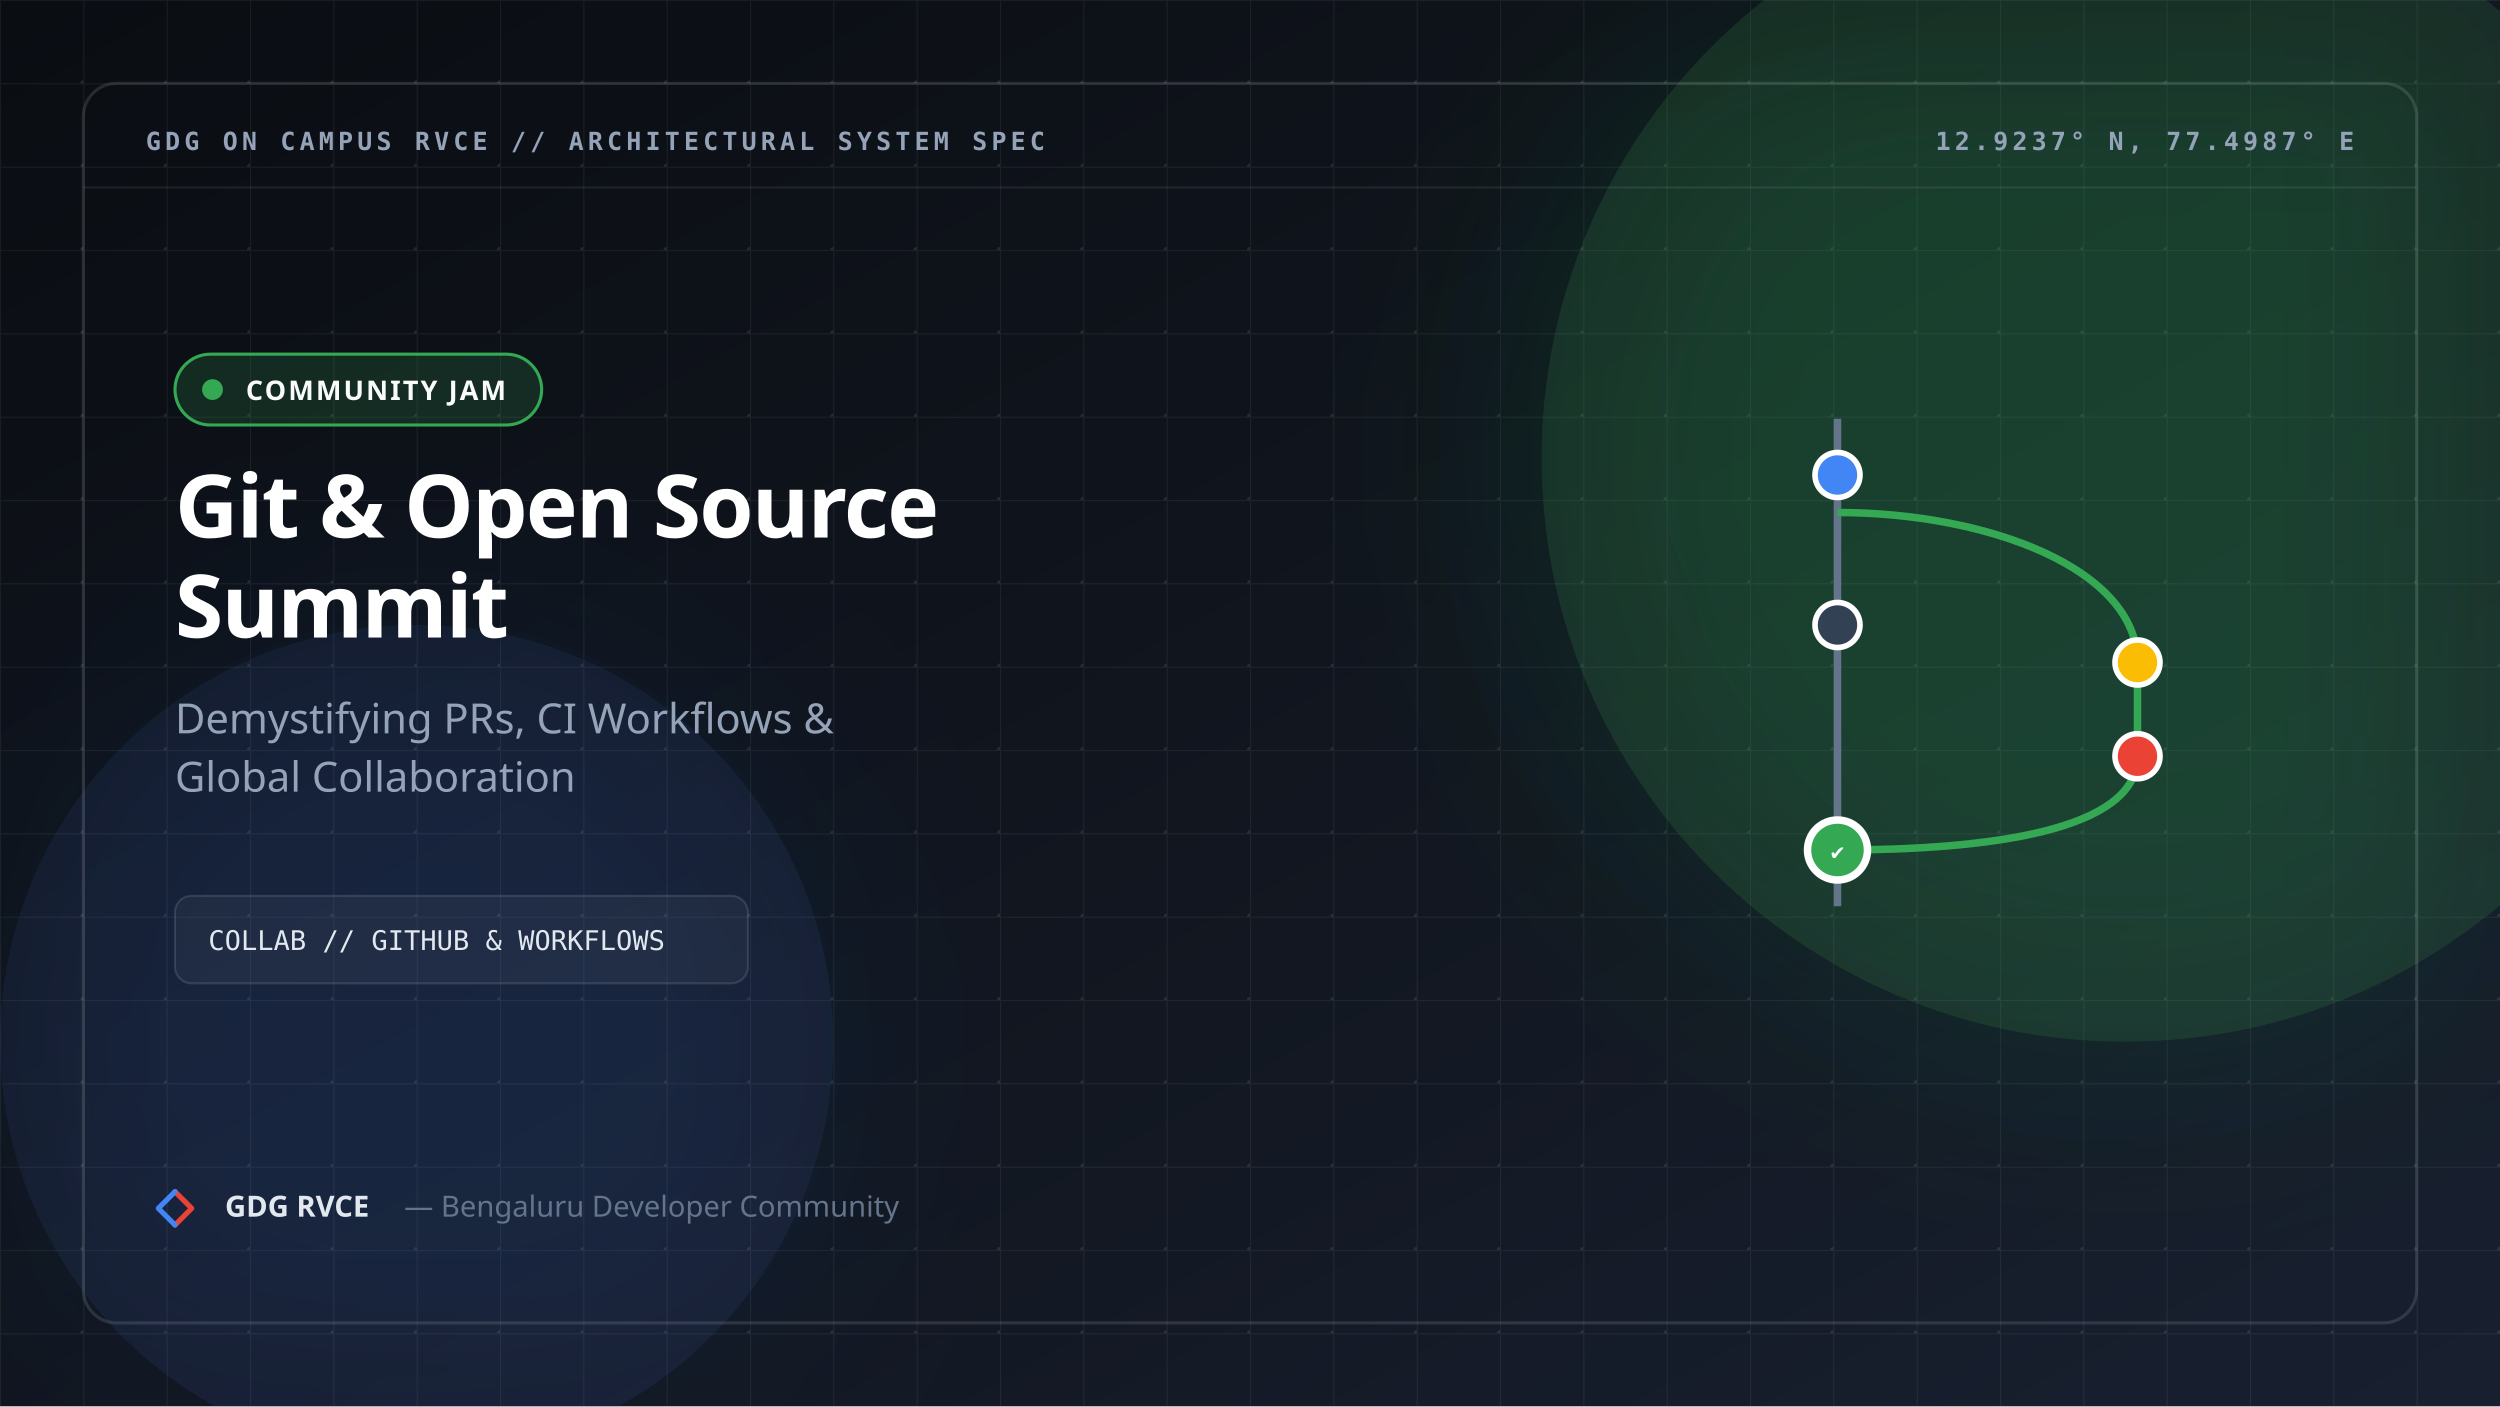
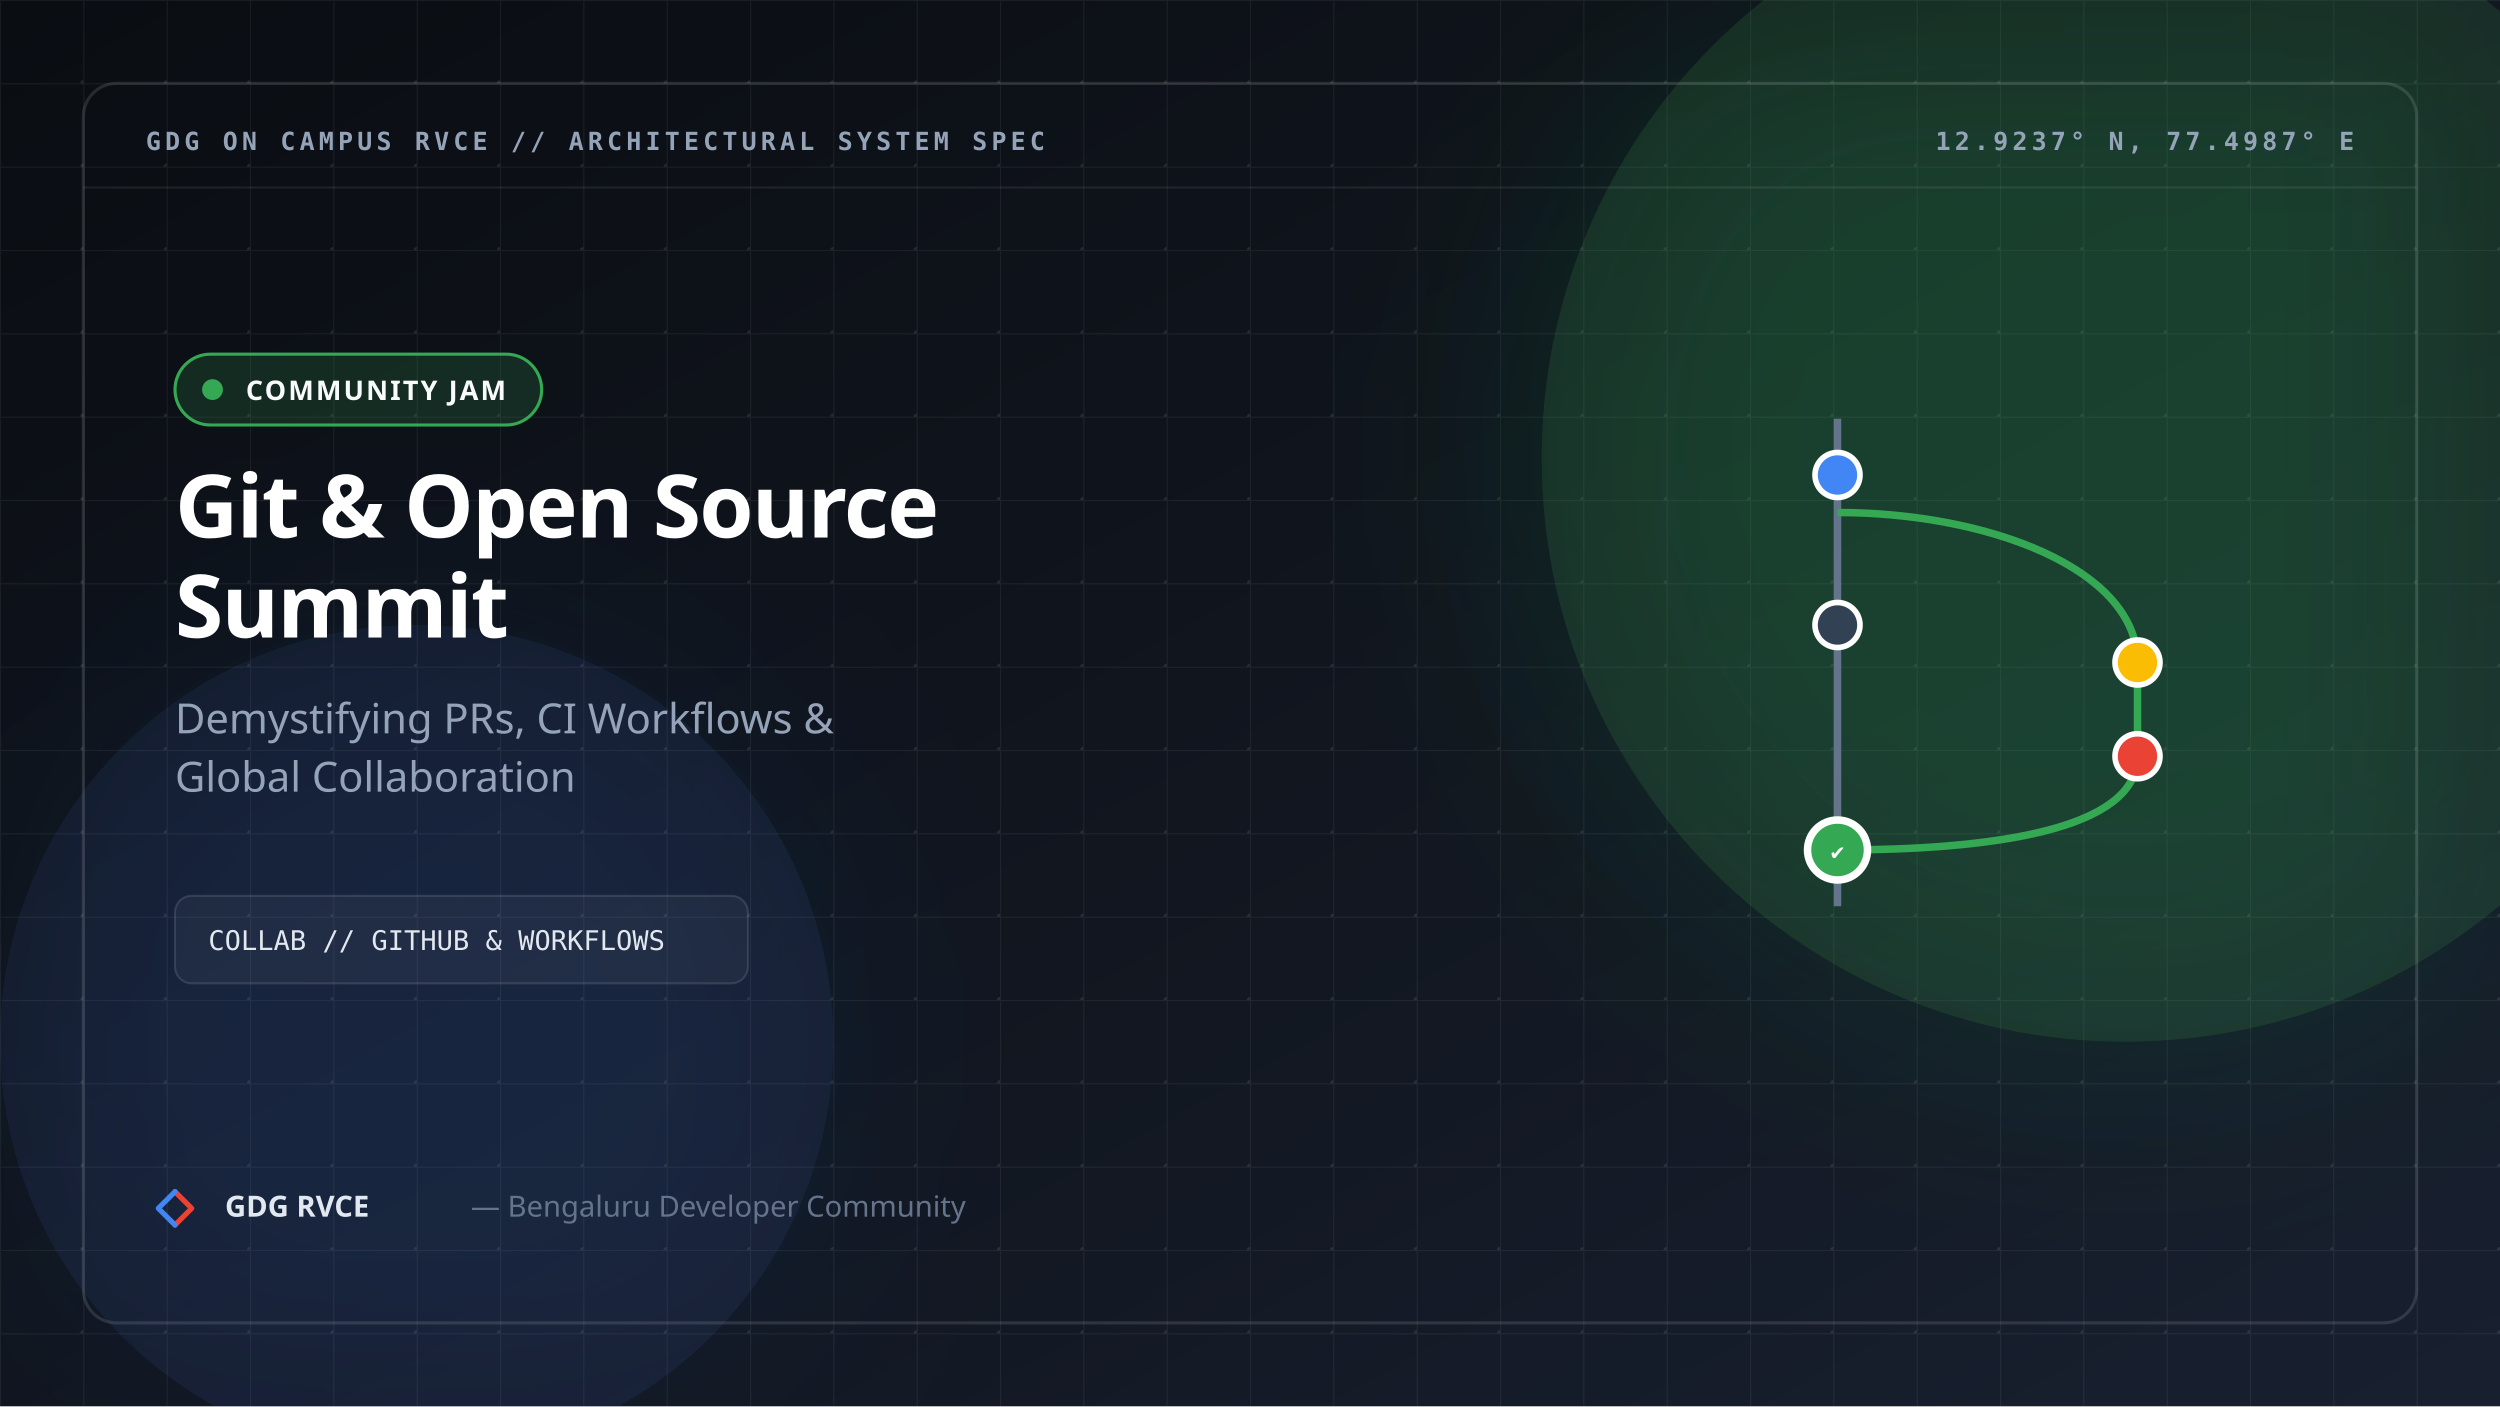
<svg xmlns="http://www.w3.org/2000/svg" viewBox="0 0 1200 675" width="1200px" height="675px" fill="none">
  <defs>
    <linearGradient id="bgGrad" x1="0" y1="0" x2="1" y2="1">
      <stop offset="0%" stop-color="#0A0D12" />
      <stop offset="60%" stop-color="#121721" />
      <stop offset="100%" stop-color="#182030" />
    </linearGradient>
    <linearGradient id="accentGrad" x1="0" y1="0" x2="1" y2="1">
      <stop offset="0%" stop-color="#34A853" />
      <stop offset="100%" stop-color="#FFFFFF" stop-opacity="0.8" />
    </linearGradient>
    <filter id="softGlow" x="-20%" y="-20%" width="140%" height="140%">
      <feGaussianBlur stdDeviation="60" result="blur" />
      <feComposite in="SourceGraphic" in2="blur" operator="over" />
    </filter>
    <pattern id="gridPattern" width="40" height="40" patternUnits="userSpaceOnUse">
      <path d="M 40 0 L 0 0 0 40" fill="none" stroke="rgba(255,255,255,0.06)" stroke-width="1" />
      <circle cx="40" cy="40" r="1.5" fill="rgba(255,255,255,0.1)" />
    </pattern>
  </defs>
  <rect width="1200" height="675" fill="url(#bgGrad)" />
  <rect width="1200" height="675" fill="url(#gridPattern)" />
  <circle cx="1020" cy="220" r="280" fill="#34A853" fill-opacity="0.16" filter="url(#softGlow)" />
  <circle cx="200" cy="500" r="200" fill="#4285F4" fill-opacity="0.08" filter="url(#softGlow)" />
  <rect x="40" y="40" width="1120" height="595" rx="16" fill="none" stroke="rgba(255,255,255,0.12)" stroke-width="1.5" />
  <line x1="40" y1="90" x2="1160" y2="90" stroke="rgba(255,255,255,0.08)" stroke-width="1" />
  <text x="70" y="72" font-family="monospace" font-size="12" font-weight="600" fill="#94A3B8" letter-spacing="2">GDG ON CAMPUS RVCE // ARCHITECTURAL SYSTEM SPEC</text>
  <text x="1130" y="72" font-family="monospace" font-size="12" font-weight="600" fill="#94A3B8" text-anchor="end" letter-spacing="2">12.9237° N, 77.4987° E</text>
  <g transform="translate(84, 170)">
    <rect x="0" y="0" width="176" height="34" rx="17" fill="#34A853" fill-opacity="0.18" stroke="#34A853" stroke-width="1.5" />
    <circle cx="18" cy="17" r="5" fill="#34A853" />
    <text x="34" y="22" font-family="sans-serif" font-size="13" font-weight="bold" fill="#F8FAFC" letter-spacing="1">COMMUNITY JAM</text>
    <text x="0" y="88" font-family="sans-serif" font-size="42" font-weight="800" fill="#FFFFFF" letter-spacing="-0.8">
      <tspan x="0" dy="0">Git &amp; Open Source</tspan>
      <tspan x="0" dy="48">Summit</tspan>
    </text>
    <text x="0" y="182" font-family="sans-serif" font-size="20" font-weight="500" fill="#94A3B8">
      <tspan x="0" dy="0">Demystifying PRs, CI Workflows &amp;</tspan>
      <tspan x="0" dy="28">Global Collaboration</tspan>
    </text>
    <g transform="translate(0, 260)">
      <rect x="0" y="0" width="275" height="42" rx="8" fill="rgba(255,255,255,0.04)" stroke="rgba(255,255,255,0.12)" stroke-width="1" />
      <text x="16" y="26" font-family="monospace" font-size="13" fill="#E2E8F0">COLLAB // GITHUB &amp; WORKFLOWS</text>
    </g>
  </g>
  <g transform="translate(810, 165) scale(0.90)">
    <line x1="80" y1="40" x2="80" y2="300" stroke="#64748B" stroke-width="4" />
    <path d="M80 90 C 160 90, 240 120, 240 170 V 220 C 240 260, 160 270, 80 270" stroke="#34A853" stroke-width="4" fill="none" />
    <circle cx="80" cy="70" r="12" fill="#4285F4" stroke="#FFFFFF" stroke-width="3" />
    <circle cx="80" cy="150" r="12" fill="#334155" stroke="#FFFFFF" stroke-width="3" />
    <circle cx="240" cy="170" r="12" fill="#FBBC04" stroke="#FFFFFF" stroke-width="3" />
    <circle cx="240" cy="220" r="12" fill="#EA4335" stroke="#FFFFFF" stroke-width="3" />
    <circle cx="80" cy="270" r="16" fill="#34A853" stroke="#FFFFFF" stroke-width="4" />
    <text x="80" y="275" font-family="monospace" font-size="12" font-weight="bold" fill="#FFFFFF" text-anchor="middle">✔</text>
  </g>
  <g transform="translate(84, 580)">
    <path d="M0 8L8 0L0 -8" stroke="#EA4335" stroke-width="2.5" stroke-linecap="round" stroke-linejoin="round" />
    <path d="M0 -8L-8 0L0 8" stroke="#4285F4" stroke-width="2.5" stroke-linecap="round" stroke-linejoin="round" />
    <text x="24" y="4" font-family="sans-serif" font-size="14" font-weight="700" fill="#E2E8F0">GDG RVCE</text>
-     <text x="110" y="4" font-family="sans-serif" font-size="14" fill="#64748B">— Bengaluru Developer Community</text>
+     <text x="142" y="4" font-family="sans-serif" font-size="14" fill="#64748B">— Bengaluru Developer Community</text>
  </g>
</svg>
